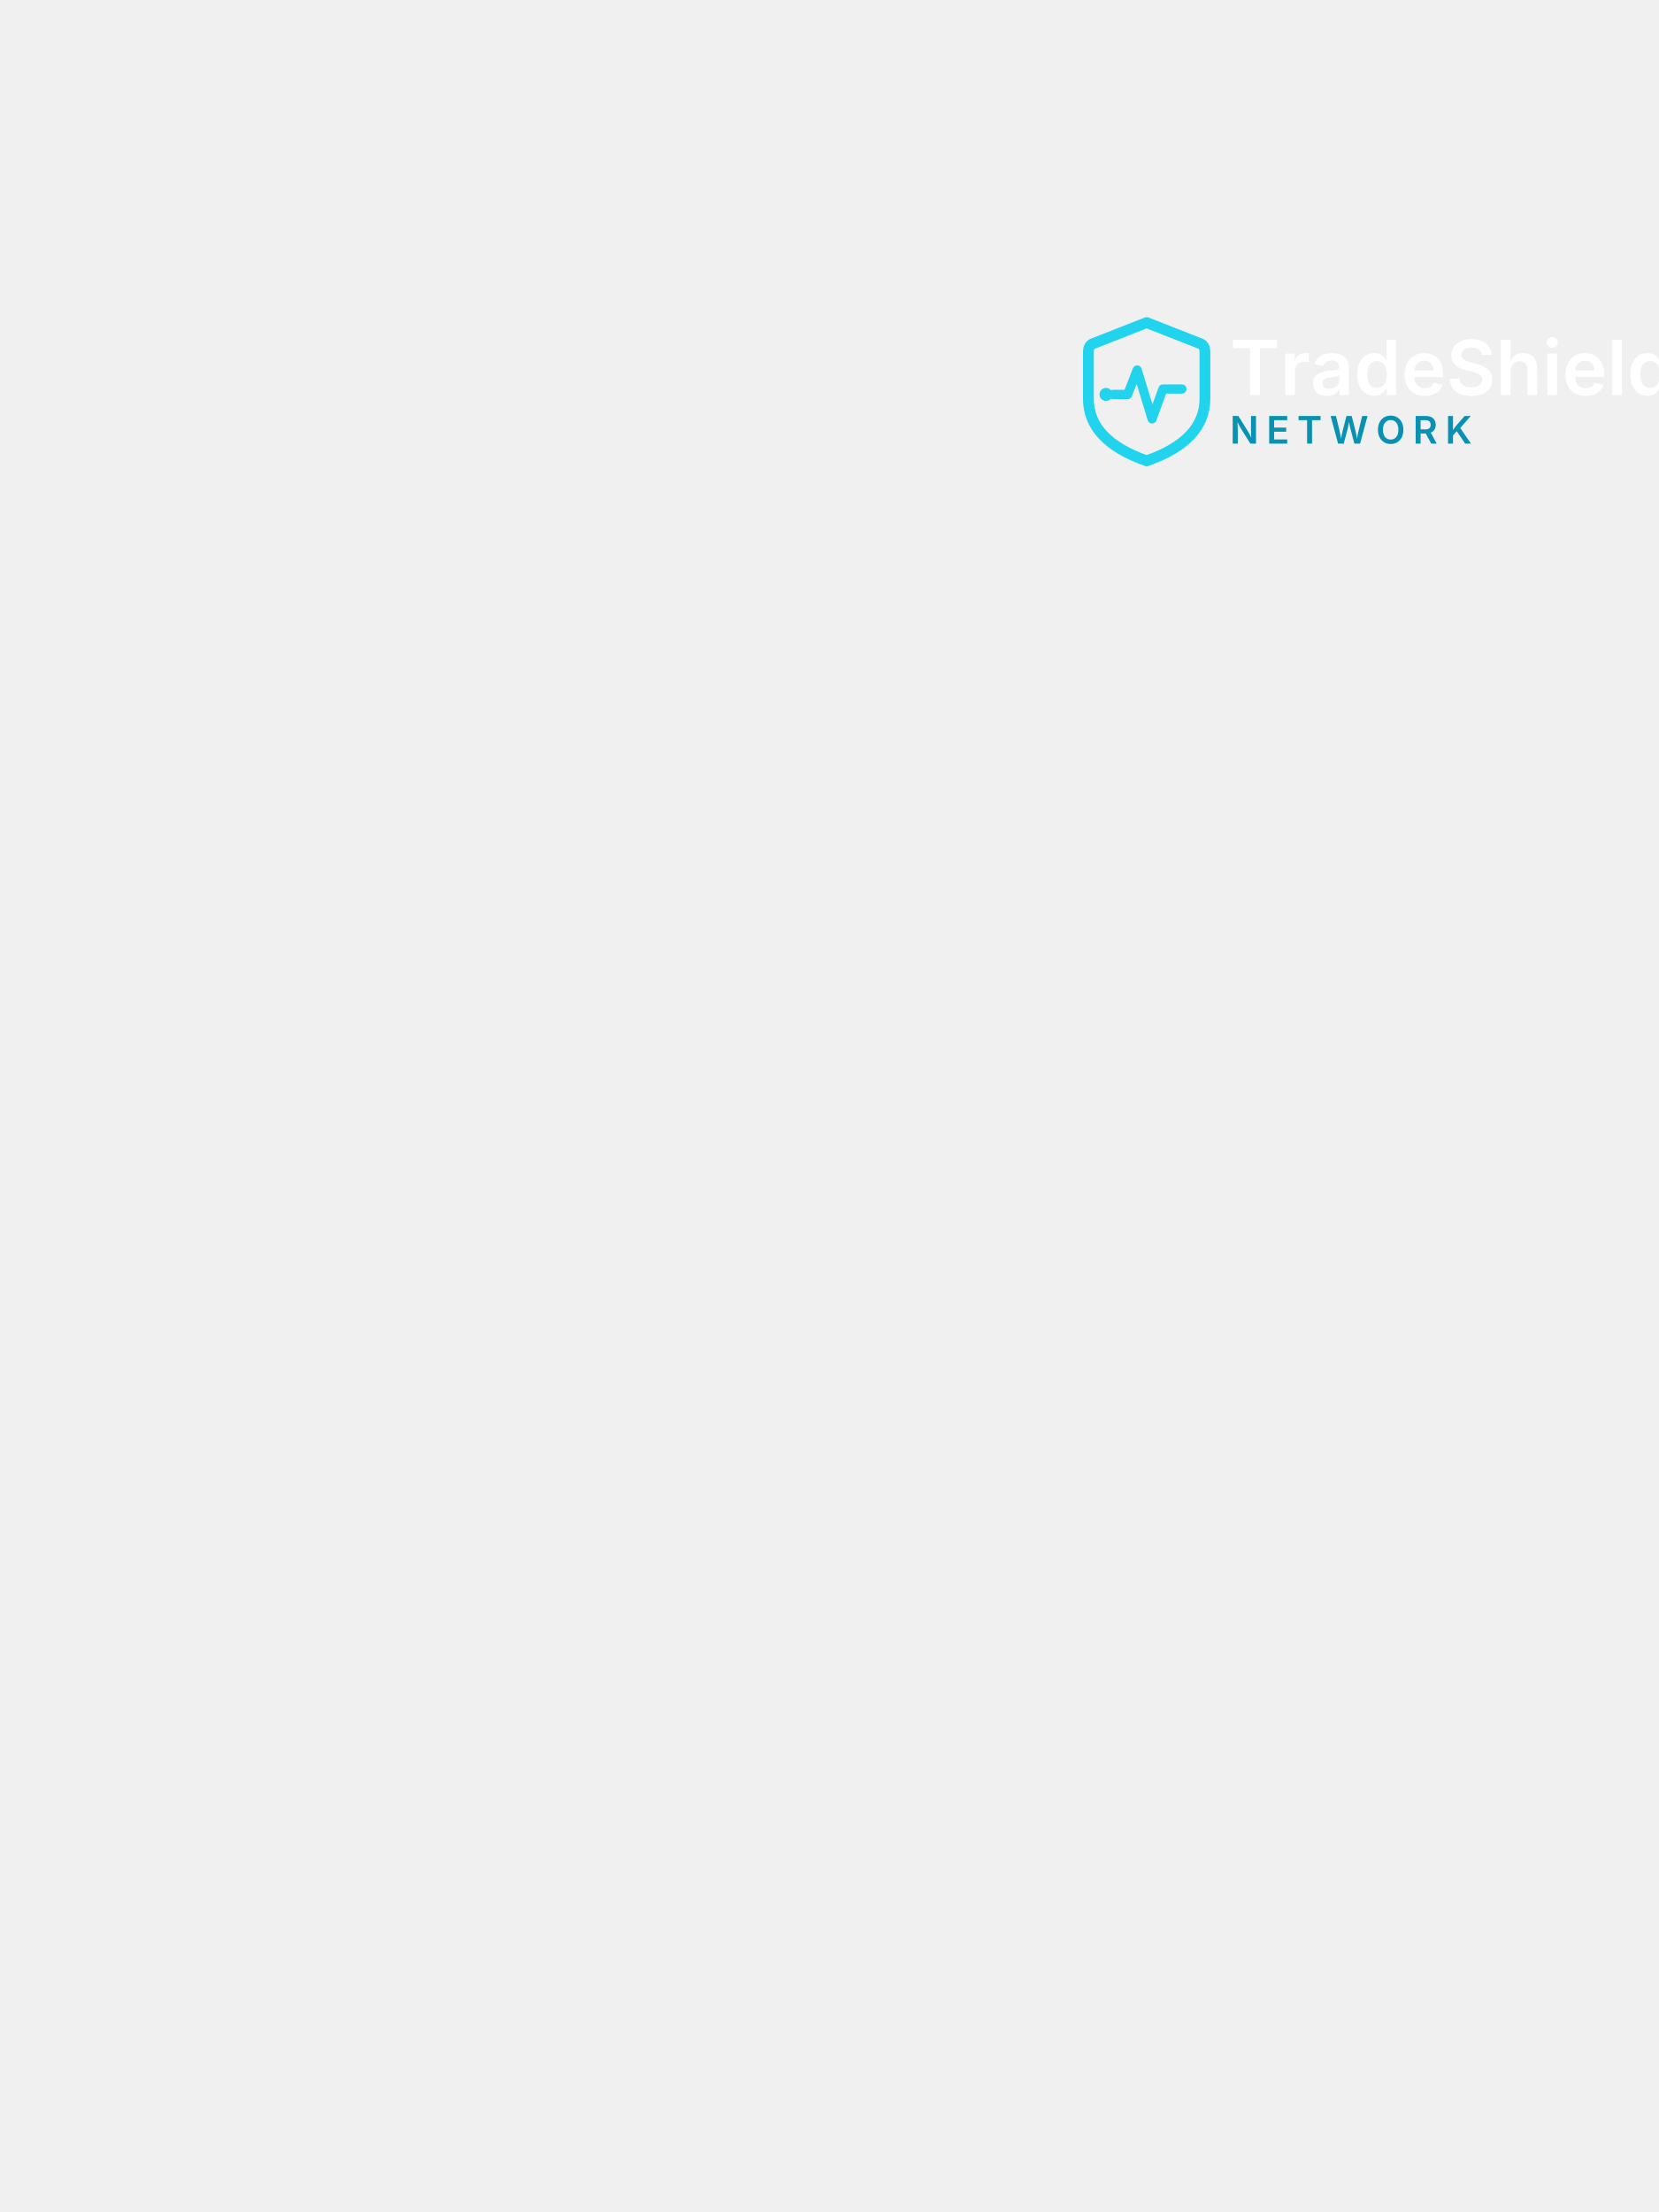
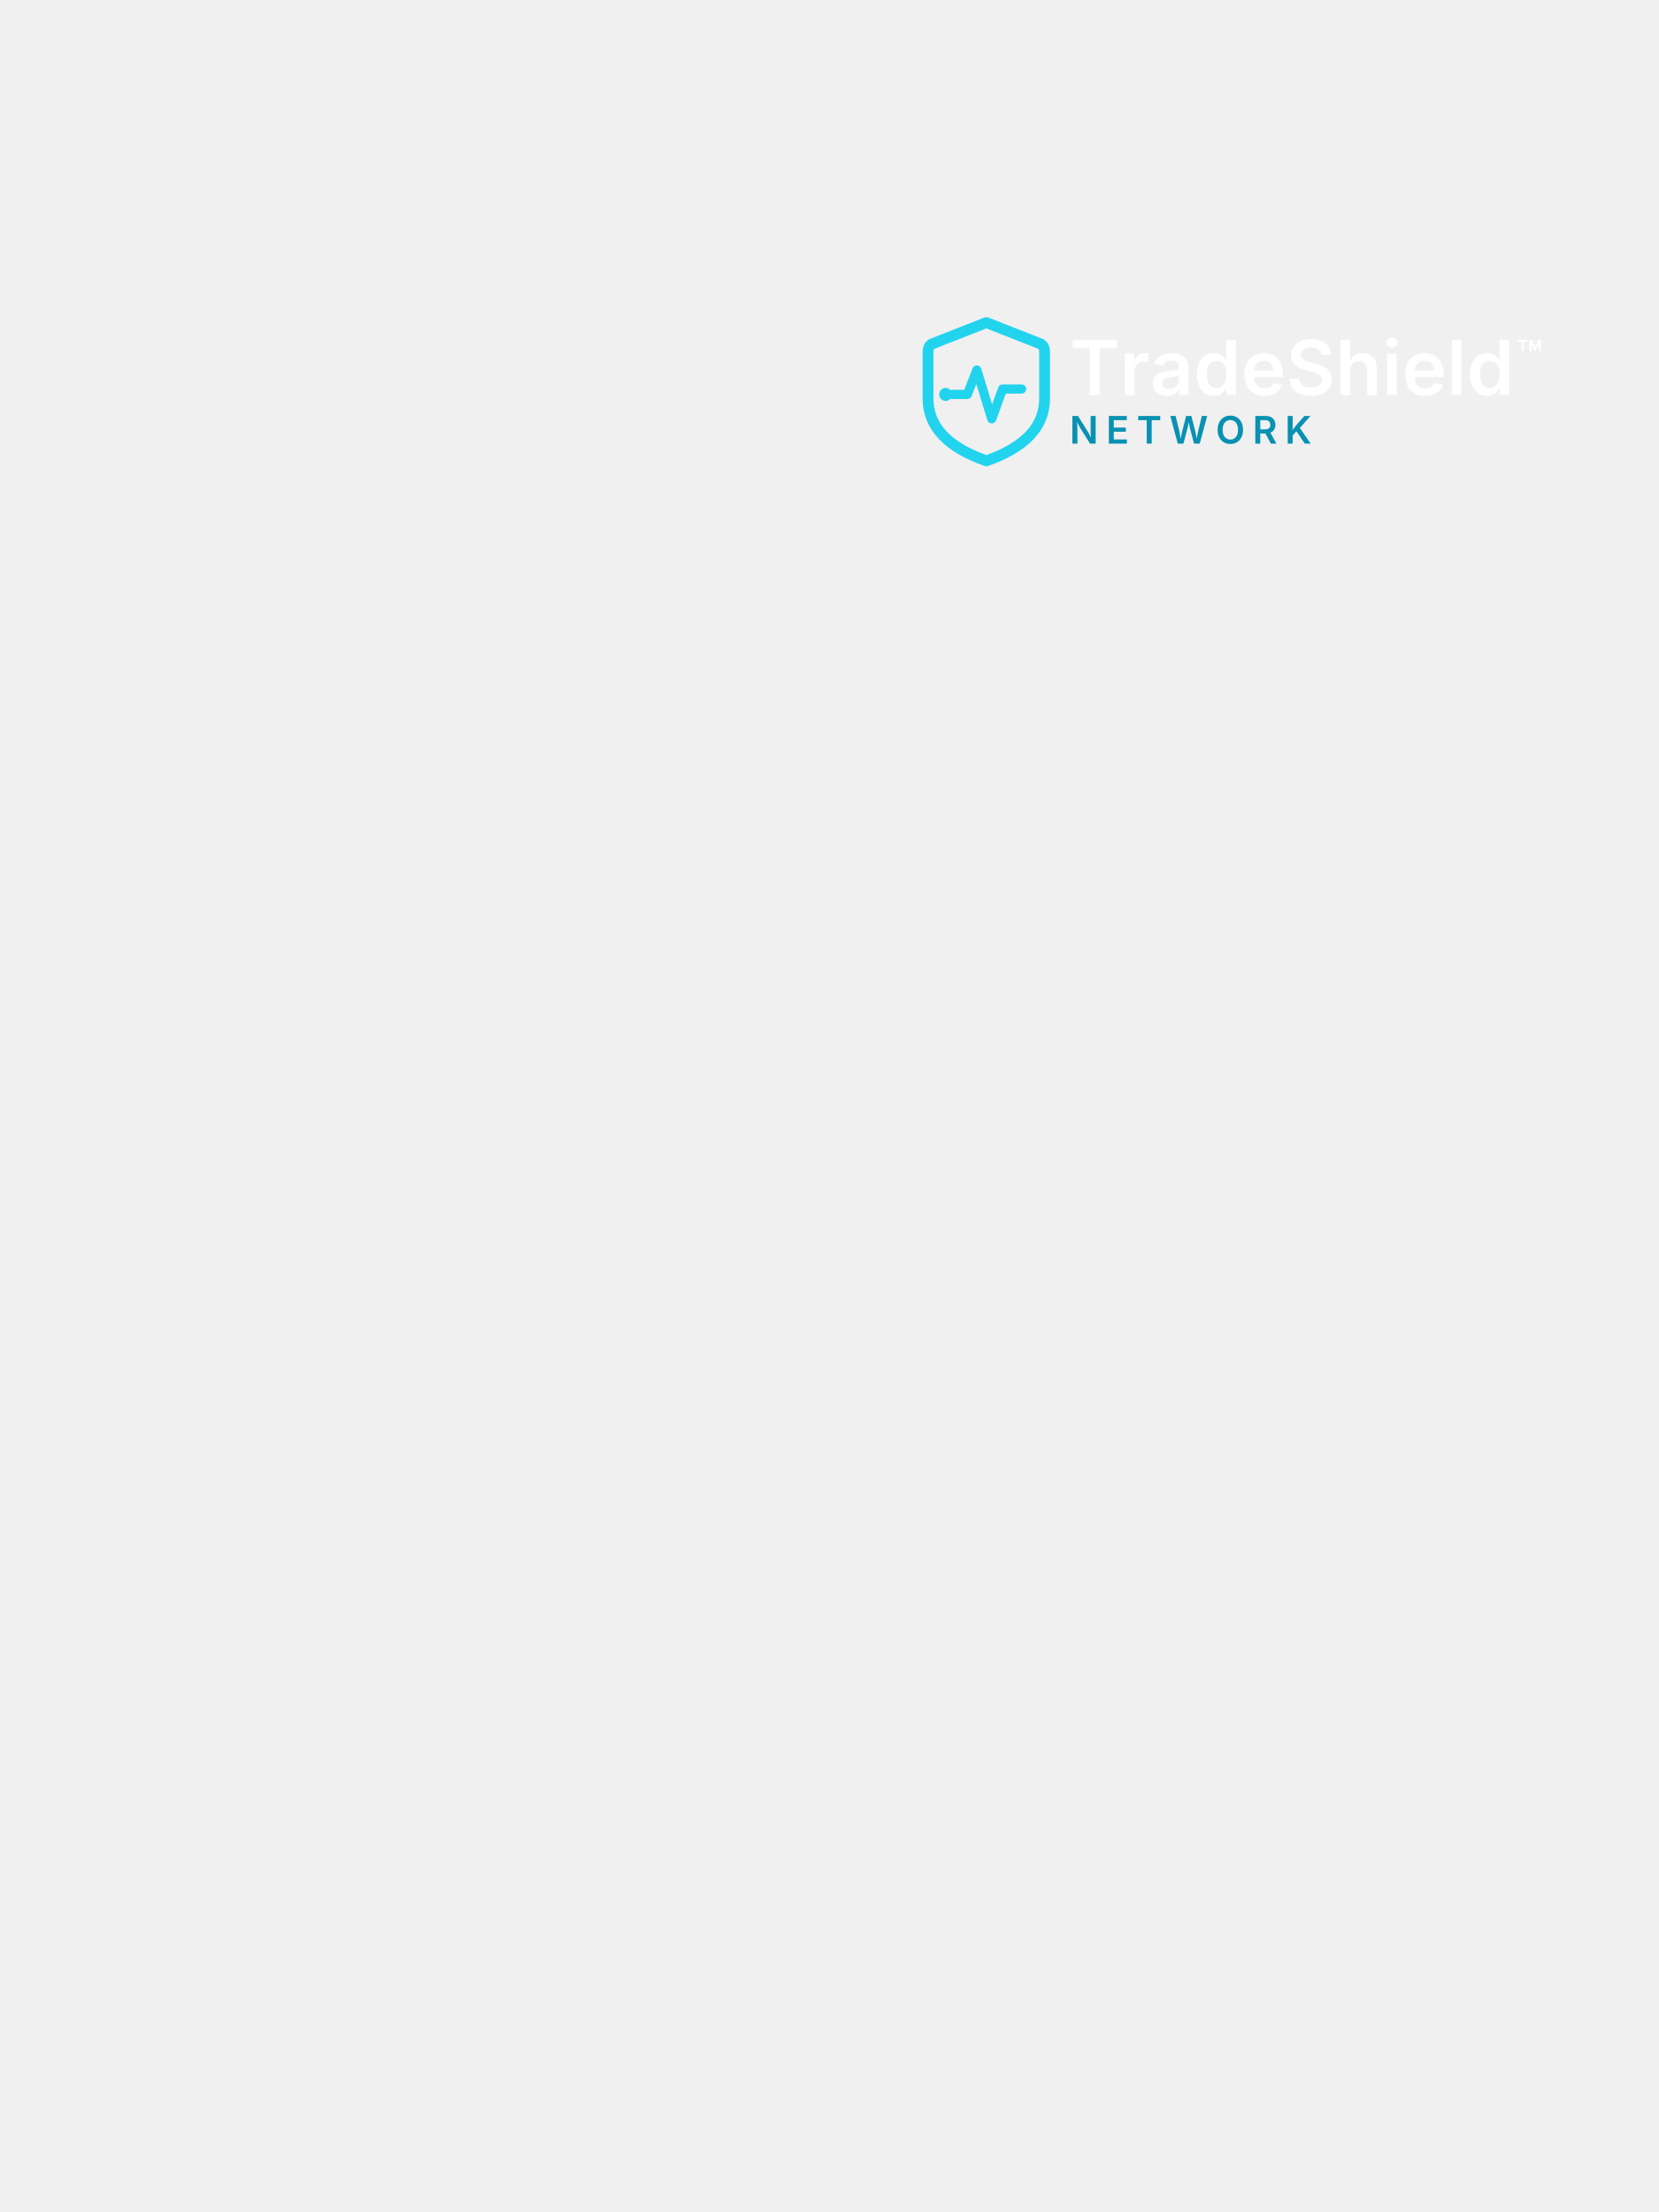
<svg xmlns="http://www.w3.org/2000/svg" width="12in" height="16in" viewBox="0 0 3600 4800">
-   <g transform="translate(2300.00,661.76) scale(5.8824)" fill="none" stroke="#22D3EE" stroke-linecap="round" stroke-linejoin="round">
+   <g transform="translate(1952.06,661.76) scale(5.8824)" fill="none" stroke="#22D3EE" stroke-linecap="round" stroke-linejoin="round">
    <path stroke-width="4" d="M32 6.5 L52.1 14.4 Q53.5 15.2 53.5 17.4 L53.5 34.5 Q53.5 50 32 57.5 Q10.5 50 10.5 34.5 L10.5 17.4 Q10.5 15.2 11.9 14.4 Z" />
    <circle cx="17" cy="33" r="2.4" fill="#22D3EE" stroke="none" />
    <path stroke-width="3.4" d="M19.5 33 H25 L28.5 24 L34 42 L38 31 H45" />
  </g>
-   <path fill="#FFFFFF" d="M2675.626 755.442V737.321H2771.143V755.442H2734.176V857.321H2712.673V755.442Z M2788.941 857.321V767.281H2809.236V782.341H2810.203Q2812.619 774.529 2818.659 770.301Q2824.7 766.072 2832.431 766.072Q2836.458 766.072 2840.082 766.636V785.885Q2838.794 785.562 2835.894 785.2Q2832.995 784.838 2830.176 784.838Q2821.398 784.838 2815.639 790.274Q2809.881 795.71 2809.881 804.328V857.321Z M2879.545 859.173Q2871.008 859.173 2864.163 856.072Q2857.317 852.972 2853.371 846.932Q2849.424 840.891 2849.424 832.032Q2849.424 821.885 2854.377 816.287Q2859.33 810.69 2867.183 808.153Q2875.035 805.616 2883.733 804.73Q2895.492 803.442 2900.726 802.354Q2905.961 801.267 2905.961 796.596V796.193Q2905.961 789.589 2901.934 785.925Q2897.908 782.26 2890.257 782.26Q2882.364 782.26 2877.693 785.723Q2873.022 789.187 2871.411 793.616L2852.002 789.67Q2855.948 777.75 2866.297 771.952Q2876.646 766.153 2890.176 766.153Q2896.538 766.153 2903.022 767.643Q2909.505 769.133 2914.901 772.636Q2920.297 776.14 2923.599 782.14Q2926.901 788.14 2926.901 797.16V857.321H2906.847V844.918H2906.042Q2903.062 850.717 2896.538 854.945Q2890.015 859.173 2879.545 859.173ZM2884.941 843.63Q2894.606 843.63 2900.364 838.072Q2906.122 832.515 2906.122 825.026V814.395Q2904.673 815.522 2900.968 816.368Q2897.263 817.213 2893.116 817.817Q2888.968 818.421 2886.23 818.824Q2879.143 819.791 2874.431 822.69Q2869.72 825.589 2869.72 831.791Q2869.72 837.589 2873.988 840.609Q2878.257 843.63 2884.941 843.63Z M2982.31 858.932Q2971.679 858.932 2963.263 853.495Q2954.847 848.059 2950.015 837.67Q2945.183 827.281 2945.183 812.462Q2945.183 797.482 2950.096 787.133Q2955.008 776.784 2963.424 771.468Q2971.841 766.153 2982.23 766.153Q2990.283 766.153 2995.398 768.851Q3000.512 771.549 3003.492 775.294Q3006.471 779.039 3008.082 782.18H3008.968V737.321H3029.908V857.321H3009.371V843.066H3008.082Q3006.391 846.287 3003.33 849.992Q3000.27 853.697 2995.156 856.314Q2990.042 858.932 2982.31 858.932ZM2988.028 841.697Q2998.257 841.697 3003.814 833.603Q3009.371 825.509 3009.371 812.381Q3009.371 799.254 3003.854 791.321Q2998.337 783.388 2988.028 783.388Q2977.398 783.388 2972.002 791.603Q2966.606 799.817 2966.606 812.381Q2966.606 825.026 2972.042 833.361Q2977.478 841.697 2988.028 841.697Z M3091.841 859.173Q3078.23 859.173 3068.445 853.455Q3058.659 847.737 3053.384 837.348Q3048.109 826.958 3048.109 812.864Q3048.109 799.012 3053.304 788.502Q3058.498 777.992 3068.042 772.072Q3077.585 766.153 3090.471 766.153Q3101.424 766.153 3110.807 770.945Q3120.189 775.737 3125.908 785.764Q3131.626 795.791 3131.626 811.576V818.18H3068.968Q3069.371 830.18 3075.693 836.462Q3082.015 842.744 3092.082 842.744Q3099.008 842.744 3103.961 839.764Q3108.914 836.784 3111.008 831.066L3130.257 835.012Q3127.035 845.885 3116.928 852.529Q3106.82 859.173 3091.841 859.173ZM3069.049 803.925H3111.25Q3110.283 794.26 3105.089 788.421Q3099.894 782.583 3090.552 782.583Q3080.968 782.583 3075.371 788.744Q3069.773 794.905 3069.049 803.925Z M3192.673 859.173Q3171.733 859.173 3159.29 849.509Q3146.847 839.844 3146.122 822.046H3167.304Q3168.028 831.549 3175.196 836.18Q3182.364 840.811 3192.512 840.811Q3203.143 840.811 3209.867 836.019Q3216.592 831.227 3216.592 823.495Q3216.592 816.489 3210.632 812.905Q3204.673 809.321 3194.928 806.824L3181.317 803.281Q3166.257 799.415 3157.841 791.603Q3149.424 783.791 3149.424 771.066Q3149.424 760.435 3155.143 752.502Q3160.861 744.569 3170.767 740.14Q3180.673 735.71 3193.236 735.71Q3206.042 735.71 3215.666 740.14Q3225.29 744.569 3230.767 752.381Q3236.243 760.193 3236.485 770.18H3215.626Q3214.82 762.529 3208.74 758.26Q3202.659 753.992 3192.914 753.992Q3182.767 753.992 3176.968 758.462Q3171.169 762.932 3171.169 769.777Q3171.169 774.851 3174.27 778.032Q3177.371 781.213 3182.082 783.146Q3186.794 785.079 3191.626 786.287L3202.82 789.187Q3211.679 791.361 3219.773 795.428Q3227.867 799.495 3232.981 806.341Q3238.096 813.187 3238.096 823.656Q3238.096 834.207 3232.7 842.22Q3227.304 850.234 3217.156 854.703Q3207.008 859.173 3192.673 859.173Z M3277.8 804.569V857.321H3256.861V737.321H3277.478V783.952Q3285.693 766.153 3304.78 766.153Q3318.713 766.153 3327.169 775.012Q3335.626 783.871 3335.626 800.059V857.321H3314.606V803.281Q3314.606 794.26 3309.934 789.106Q3305.263 783.952 3297.049 783.952Q3288.673 783.952 3283.236 789.348Q3277.8 794.744 3277.8 804.569Z M3357.854 857.321V767.281H3378.794V857.321ZM3368.324 754.556Q3363.33 754.556 3359.747 751.213Q3356.163 747.871 3356.163 743.039Q3356.163 738.287 3359.747 734.945Q3363.33 731.603 3368.324 731.603Q3373.398 731.603 3376.981 734.945Q3380.565 738.287 3380.565 743.039Q3380.565 747.871 3376.981 751.213Q3373.398 754.556 3368.324 754.556Z M3440.807 859.173Q3427.196 859.173 3417.411 853.455Q3407.626 847.737 3402.351 837.348Q3397.075 826.958 3397.075 812.864Q3397.075 799.012 3402.27 788.502Q3407.465 777.992 3417.008 772.072Q3426.552 766.153 3439.438 766.153Q3450.391 766.153 3459.773 770.945Q3469.156 775.737 3474.874 785.764Q3480.592 795.791 3480.592 811.576V818.18H3417.934Q3418.337 830.18 3424.659 836.462Q3430.981 842.744 3441.049 842.744Q3447.975 842.744 3452.928 839.764Q3457.881 836.784 3459.975 831.066L3479.223 835.012Q3476.002 845.885 3465.894 852.529Q3455.787 859.173 3440.807 859.173ZM3418.015 803.925H3460.216Q3459.25 794.26 3454.055 788.421Q3448.861 782.583 3439.518 782.583Q3429.934 782.583 3424.337 788.744Q3418.74 794.905 3418.015 803.925Z M3519.492 737.321V857.321H3498.552V737.321Z M3574.901 858.932Q3564.27 858.932 3555.854 853.495Q3547.438 848.059 3542.606 837.67Q3537.773 827.281 3537.773 812.462Q3537.773 797.482 3542.686 787.133Q3547.599 776.784 3556.015 771.468Q3564.431 766.153 3574.82 766.153Q3582.874 766.153 3587.988 768.851Q3593.102 771.549 3596.082 775.294Q3599.062 779.039 3600.673 782.18H3601.559V737.321H3622.498V857.321H3601.961V843.066H3600.673Q3598.981 846.287 3595.921 849.992Q3592.861 853.697 3587.747 856.314Q3582.632 858.932 3574.901 858.932ZM3580.619 841.697Q3590.847 841.697 3596.404 833.603Q3601.961 825.509 3601.961 812.381Q3601.961 799.254 3596.445 791.321Q3590.928 783.388 3580.619 783.388Q3569.988 783.388 3564.592 791.603Q3559.196 799.817 3559.196 812.381Q3559.196 825.026 3564.632 833.361Q3570.069 841.697 3580.619 841.697Z" />
-   <path fill="#FFFFFF" d="M3677.704 761.321 3671.614 746.679V761.321H3666.286V737.321H3672.689L3679.137 753.798L3685.629 737.321H3692.077V761.321H3686.704V746.724L3680.659 761.321ZM3649.405 761.321V741.843H3642.152V737.321H3662.077V741.843H3654.823V761.321Z" />
-   <path fill="#0891B2" d="M2674.981 962.679V902.679H2687.143L2707.881 935.74Q2709.492 938.317 2711.384 941.76Q2713.277 945.203 2715.25 949.713Q2714.928 945.364 2714.767 941.136Q2714.606 936.907 2714.606 934.169V902.679H2725.518V962.679H2713.317L2694.592 932.921Q2693.022 930.424 2691.632 927.968Q2690.243 925.511 2688.713 922.612Q2687.183 919.713 2685.169 915.807Q2685.451 921.364 2685.693 925.874Q2685.934 930.384 2685.934 932.881V962.679Z M2754.093 962.679V902.679H2793.073V911.74H2764.845V927.928H2790.979V936.867H2764.845V953.619H2793.234V962.679Z M2817.822 911.74V902.679H2865.58V911.74H2847.097V962.679H2836.345V911.74Z M2903.618 962.679 2887.43 902.679H2898.987L2906.799 934.612Q2907.725 938.679 2908.53 943.209Q2909.336 947.74 2910.101 952.209Q2910.906 947.74 2911.772 943.209Q2912.638 938.679 2913.645 934.612L2921.779 902.679H2933.175L2941.269 934.612Q2942.275 938.639 2943.141 943.109Q2944.007 947.579 2944.812 952.008Q2945.577 947.579 2946.403 943.109Q2947.228 938.639 2948.155 934.612L2955.926 902.679H2967.524L2951.296 962.679H2938.973L2930.235 929.538Q2929.43 926.397 2928.745 922.854Q2928.061 919.31 2927.416 915.444Q2926.812 919.189 2926.188 922.693Q2925.564 926.196 2924.678 929.538L2915.94 962.679Z M3017.763 963.485Q3009.87 963.485 3003.649 959.82Q2997.427 956.156 2993.803 949.27Q2990.179 942.384 2990.179 932.719Q2990.179 923.015 2993.803 916.109Q2997.427 909.203 3003.649 905.538Q3009.87 901.874 3017.763 901.874Q3025.615 901.874 3031.836 905.538Q3038.058 909.203 3041.662 916.109Q3045.266 923.015 3045.266 932.719Q3045.266 942.424 3041.662 949.29Q3038.058 956.156 3031.836 959.82Q3025.615 963.485 3017.763 963.485ZM3017.763 953.86Q3025.092 953.86 3029.763 948.424Q3034.434 942.988 3034.434 932.719Q3034.434 922.411 3029.763 916.954Q3025.092 911.498 3017.763 911.498Q3010.394 911.498 3005.682 916.954Q3000.971 922.411 3000.971 932.719Q3000.971 942.948 3005.682 948.404Q3010.394 953.86 3017.763 953.86Z M3071.948 962.679V902.679H3094.377Q3104.726 902.679 3110.122 907.995Q3115.518 913.31 3115.518 921.887Q3115.518 927.968 3112.78 932.357Q3110.042 936.746 3104.726 938.84L3117.733 962.679H3105.693L3093.894 940.652H3082.7V962.679ZM3082.7 931.753H3092.807Q3098.887 931.753 3101.706 929.196Q3104.525 926.639 3104.525 921.887Q3104.525 917.055 3101.706 914.377Q3098.887 911.699 3092.726 911.699H3082.7Z M3142.241 962.679V902.679H3152.992V920.478L3152.831 933.323Q3154.925 930.102 3157.261 927.082Q3159.596 924.062 3162.536 920.639L3178.281 902.679H3191.65L3168.616 928.652L3192.053 962.679H3179.368L3161.167 935.78L3152.992 944.679V962.679Z" />
+   <path fill="#FFFFFF" d="M2327.69 755.442V737.321H2423.207V755.442H2386.241V857.321H2364.737V755.442Z M2441.006 857.321V767.281H2461.301V782.341H2462.268Q2464.684 774.529 2470.724 770.301Q2476.764 766.072 2484.496 766.072Q2488.523 766.072 2492.147 766.636V785.885Q2490.858 785.562 2487.959 785.2Q2485.06 784.838 2482.241 784.838Q2473.462 784.838 2467.704 790.274Q2461.945 795.71 2461.945 804.328V857.321Z M2531.61 859.173Q2523.073 859.173 2516.227 856.072Q2509.382 852.972 2505.435 846.932Q2501.489 840.891 2501.489 832.032Q2501.489 821.885 2506.442 816.287Q2511.395 810.69 2519.247 808.153Q2527.1 805.616 2535.798 804.73Q2547.556 803.442 2552.791 802.354Q2558.026 801.267 2558.026 796.596V796.193Q2558.026 789.589 2553.999 785.925Q2549.972 782.26 2542.321 782.26Q2534.429 782.26 2529.758 785.723Q2525.086 789.187 2523.476 793.616L2504.066 789.67Q2508.013 777.75 2518.362 771.952Q2528.711 766.153 2542.241 766.153Q2548.603 766.153 2555.086 767.643Q2561.57 769.133 2566.966 772.636Q2572.362 776.14 2575.664 782.14Q2578.966 788.14 2578.966 797.16V857.321H2558.912V844.918H2558.107Q2555.127 850.717 2548.603 854.945Q2542.08 859.173 2531.61 859.173ZM2537.006 843.63Q2546.67 843.63 2552.429 838.072Q2558.187 832.515 2558.187 825.026V814.395Q2556.737 815.522 2553.033 816.368Q2549.328 817.213 2545.18 817.817Q2541.033 818.421 2538.294 818.824Q2531.207 819.791 2526.496 822.69Q2521.784 825.589 2521.784 831.791Q2521.784 837.589 2526.053 840.609Q2530.321 843.63 2537.006 843.63Z M2634.375 858.932Q2623.744 858.932 2615.328 853.495Q2606.912 848.059 2602.08 837.67Q2597.247 827.281 2597.247 812.462Q2597.247 797.482 2602.16 787.133Q2607.073 776.784 2615.489 771.468Q2623.905 766.153 2634.294 766.153Q2642.348 766.153 2647.462 768.851Q2652.576 771.549 2655.556 775.294Q2658.536 779.039 2660.147 782.18H2661.033V737.321H2681.972V857.321H2661.435V843.066H2660.147Q2658.456 846.287 2655.395 849.992Q2652.335 853.697 2647.221 856.314Q2642.107 858.932 2634.375 858.932ZM2640.093 841.697Q2650.321 841.697 2655.878 833.603Q2661.435 825.509 2661.435 812.381Q2661.435 799.254 2655.919 791.321Q2650.402 783.388 2640.093 783.388Q2629.462 783.388 2624.066 791.603Q2618.67 799.817 2618.67 812.381Q2618.67 825.026 2624.107 833.361Q2629.543 841.697 2640.093 841.697Z M2743.905 859.173Q2730.294 859.173 2720.509 853.455Q2710.724 847.737 2705.449 837.348Q2700.174 826.958 2700.174 812.864Q2700.174 799.012 2705.368 788.502Q2710.563 777.992 2720.107 772.072Q2729.65 766.153 2742.536 766.153Q2753.489 766.153 2762.872 770.945Q2772.254 775.737 2777.972 785.764Q2783.69 795.791 2783.69 811.576V818.18H2721.033Q2721.435 830.18 2727.758 836.462Q2734.08 842.744 2744.147 842.744Q2751.073 842.744 2756.026 839.764Q2760.979 836.784 2763.073 831.066L2782.321 835.012Q2779.1 845.885 2768.992 852.529Q2758.885 859.173 2743.905 859.173ZM2721.113 803.925H2763.315Q2762.348 794.26 2757.153 788.421Q2751.959 782.583 2742.617 782.583Q2733.033 782.583 2727.435 788.744Q2721.838 794.905 2721.113 803.925Z M2844.737 859.173Q2823.798 859.173 2811.355 849.509Q2798.912 839.844 2798.187 822.046H2819.368Q2820.093 831.549 2827.261 836.18Q2834.429 840.811 2844.576 840.811Q2855.207 840.811 2861.932 836.019Q2868.657 831.227 2868.657 823.495Q2868.657 816.489 2862.697 812.905Q2856.737 809.321 2846.992 806.824L2833.382 803.281Q2818.321 799.415 2809.905 791.603Q2801.489 783.791 2801.489 771.066Q2801.489 760.435 2807.207 752.502Q2812.925 744.569 2822.831 740.14Q2832.737 735.71 2845.301 735.71Q2858.107 735.71 2867.731 740.14Q2877.355 744.569 2882.831 752.381Q2888.308 760.193 2888.549 770.18H2867.69Q2866.885 762.529 2860.804 758.26Q2854.724 753.992 2844.979 753.992Q2834.831 753.992 2829.033 758.462Q2823.234 762.932 2823.234 769.777Q2823.234 774.851 2826.335 778.032Q2829.435 781.213 2834.147 783.146Q2838.858 785.079 2843.69 786.287L2854.885 789.187Q2863.744 791.361 2871.838 795.428Q2879.932 799.495 2885.046 806.341Q2890.16 813.187 2890.16 823.656Q2890.16 834.207 2884.764 842.22Q2879.368 850.234 2869.221 854.703Q2859.073 859.173 2844.737 859.173Z M2929.865 804.569V857.321H2908.925V737.321H2929.543V783.952Q2937.758 766.153 2956.845 766.153Q2970.778 766.153 2979.234 775.012Q2987.69 783.871 2987.69 800.059V857.321H2966.67V803.281Q2966.67 794.26 2961.999 789.106Q2957.328 783.952 2949.113 783.952Q2940.737 783.952 2935.301 789.348Q2929.865 794.744 2929.865 804.569Z M3009.919 857.321V767.281H3030.858V857.321ZM3020.388 754.556Q3015.395 754.556 3011.811 751.213Q3008.227 747.871 3008.227 743.039Q3008.227 738.287 3011.811 734.945Q3015.395 731.603 3020.388 731.603Q3025.462 731.603 3029.046 734.945Q3032.63 738.287 3032.63 743.039Q3032.63 747.871 3029.046 751.213Q3025.462 754.556 3020.388 754.556Z M3092.872 859.173Q3079.261 859.173 3069.476 853.455Q3059.69 847.737 3054.415 837.348Q3049.14 826.958 3049.14 812.864Q3049.14 799.012 3054.335 788.502Q3059.529 777.992 3069.073 772.072Q3078.617 766.153 3091.502 766.153Q3102.456 766.153 3111.838 770.945Q3121.221 775.737 3126.939 785.764Q3132.657 795.791 3132.657 811.576V818.18H3069.999Q3070.402 830.18 3076.724 836.462Q3083.046 842.744 3093.113 842.744Q3100.039 842.744 3104.992 839.764Q3109.945 836.784 3112.039 831.066L3131.288 835.012Q3128.066 845.885 3117.959 852.529Q3107.851 859.173 3092.872 859.173ZM3070.08 803.925H3112.281Q3111.315 794.26 3106.12 788.421Q3100.925 782.583 3091.583 782.583Q3081.999 782.583 3076.402 788.744Q3070.804 794.905 3070.08 803.925Z M3171.556 737.321V857.321H3150.617V737.321Z M3226.966 858.932Q3216.335 858.932 3207.919 853.495Q3199.502 848.059 3194.67 837.67Q3189.838 827.281 3189.838 812.462Q3189.838 797.482 3194.751 787.133Q3199.664 776.784 3208.08 771.468Q3216.496 766.153 3226.885 766.153Q3234.939 766.153 3240.053 768.851Q3245.167 771.549 3248.147 775.294Q3251.127 779.039 3252.737 782.18H3253.623V737.321H3274.563V857.321H3254.026V843.066H3252.737Q3251.046 846.287 3247.986 849.992Q3244.925 853.697 3239.811 856.314Q3234.697 858.932 3226.966 858.932ZM3232.684 841.697Q3242.912 841.697 3248.469 833.603Q3254.026 825.509 3254.026 812.381Q3254.026 799.254 3248.509 791.321Q3242.992 783.388 3232.684 783.388Q3222.053 783.388 3216.657 791.603Q3211.261 799.817 3211.261 812.381Q3211.261 825.026 3216.697 833.361Q3222.133 841.697 3232.684 841.697Z" />
+   <path fill="#FFFFFF" d="M3329.769 761.321 3323.679 746.679V761.321H3318.351V737.321H3324.754L3331.201 753.798L3337.694 737.321H3344.142V761.321H3338.769V746.724L3332.724 761.321ZM3301.47 761.321V741.843H3294.216V737.321H3314.142V741.843H3306.888V761.321Z" />
+   <path fill="#0891B2" d="M2327.046 962.679V902.679H2339.207L2359.945 935.74Q2361.556 938.317 2363.449 941.76Q2365.341 945.203 2367.315 949.713Q2366.992 945.364 2366.831 941.136Q2366.67 936.907 2366.67 934.169V902.679H2377.583V962.679H2365.382L2346.657 932.921Q2345.086 930.424 2343.697 927.968Q2342.308 925.511 2340.778 922.612Q2339.247 919.713 2337.234 915.807Q2337.516 921.364 2337.758 925.874Q2337.999 930.384 2337.999 932.881V962.679Z M2406.158 962.679V902.679H2445.137V911.74H2416.909V927.928H2443.043V936.867H2416.909V953.619H2445.298V962.679Z M2469.886 911.74V902.679H2517.645V911.74H2499.162V962.679H2488.41V911.74Z M2555.682 962.679 2539.494 902.679H2551.051L2558.864 934.612Q2559.79 938.679 2560.595 943.209Q2561.4 947.74 2562.166 952.209Q2562.971 947.74 2563.837 943.209Q2564.702 938.679 2565.709 934.612L2573.843 902.679H2585.239L2593.333 934.612Q2594.34 938.639 2595.206 943.109Q2596.072 947.579 2596.877 952.008Q2597.642 947.579 2598.468 943.109Q2599.293 938.639 2600.219 934.612L2607.991 902.679H2619.588L2603.36 962.679H2591.038L2582.3 929.538Q2581.494 926.397 2580.81 922.854Q2580.125 919.31 2579.481 915.444Q2578.877 919.189 2578.253 922.693Q2577.629 926.196 2576.743 929.538L2568.004 962.679Z M2669.827 963.485Q2661.935 963.485 2655.713 959.82Q2649.492 956.156 2645.868 949.27Q2642.243 942.384 2642.243 932.719Q2642.243 923.015 2645.868 916.109Q2649.492 909.203 2655.713 905.538Q2661.935 901.874 2669.827 901.874Q2677.68 901.874 2683.901 905.538Q2690.123 909.203 2693.727 916.109Q2697.331 923.015 2697.331 932.719Q2697.331 942.424 2693.727 949.29Q2690.123 956.156 2683.901 959.82Q2677.68 963.485 2669.827 963.485ZM2669.827 953.86Q2677.156 953.86 2681.827 948.424Q2686.498 942.988 2686.498 932.719Q2686.498 922.411 2681.827 916.954Q2677.156 911.498 2669.827 911.498Q2662.458 911.498 2657.747 916.954Q2653.035 922.411 2653.035 932.719Q2653.035 942.948 2657.747 948.404Q2662.458 953.86 2669.827 953.86Z M2724.013 962.679V902.679H2746.442Q2756.791 902.679 2762.187 907.995Q2767.583 913.31 2767.583 921.887Q2767.583 927.968 2764.845 932.357Q2762.107 936.746 2756.791 938.84L2769.798 962.679H2757.758L2745.959 940.652H2734.764V962.679ZM2734.764 931.753H2744.872Q2750.952 931.753 2753.771 929.196Q2756.59 926.639 2756.59 921.887Q2756.59 917.055 2753.771 914.377Q2750.952 911.699 2744.791 911.699H2734.764Z M2794.305 962.679V902.679H2805.057V920.478L2804.896 933.323Q2806.99 930.102 2809.325 927.082Q2811.661 924.062 2814.6 920.639L2830.345 902.679H2843.715L2820.681 928.652L2844.117 962.679H2831.433L2813.231 935.78L2805.057 944.679V962.679Z" />
</svg>
